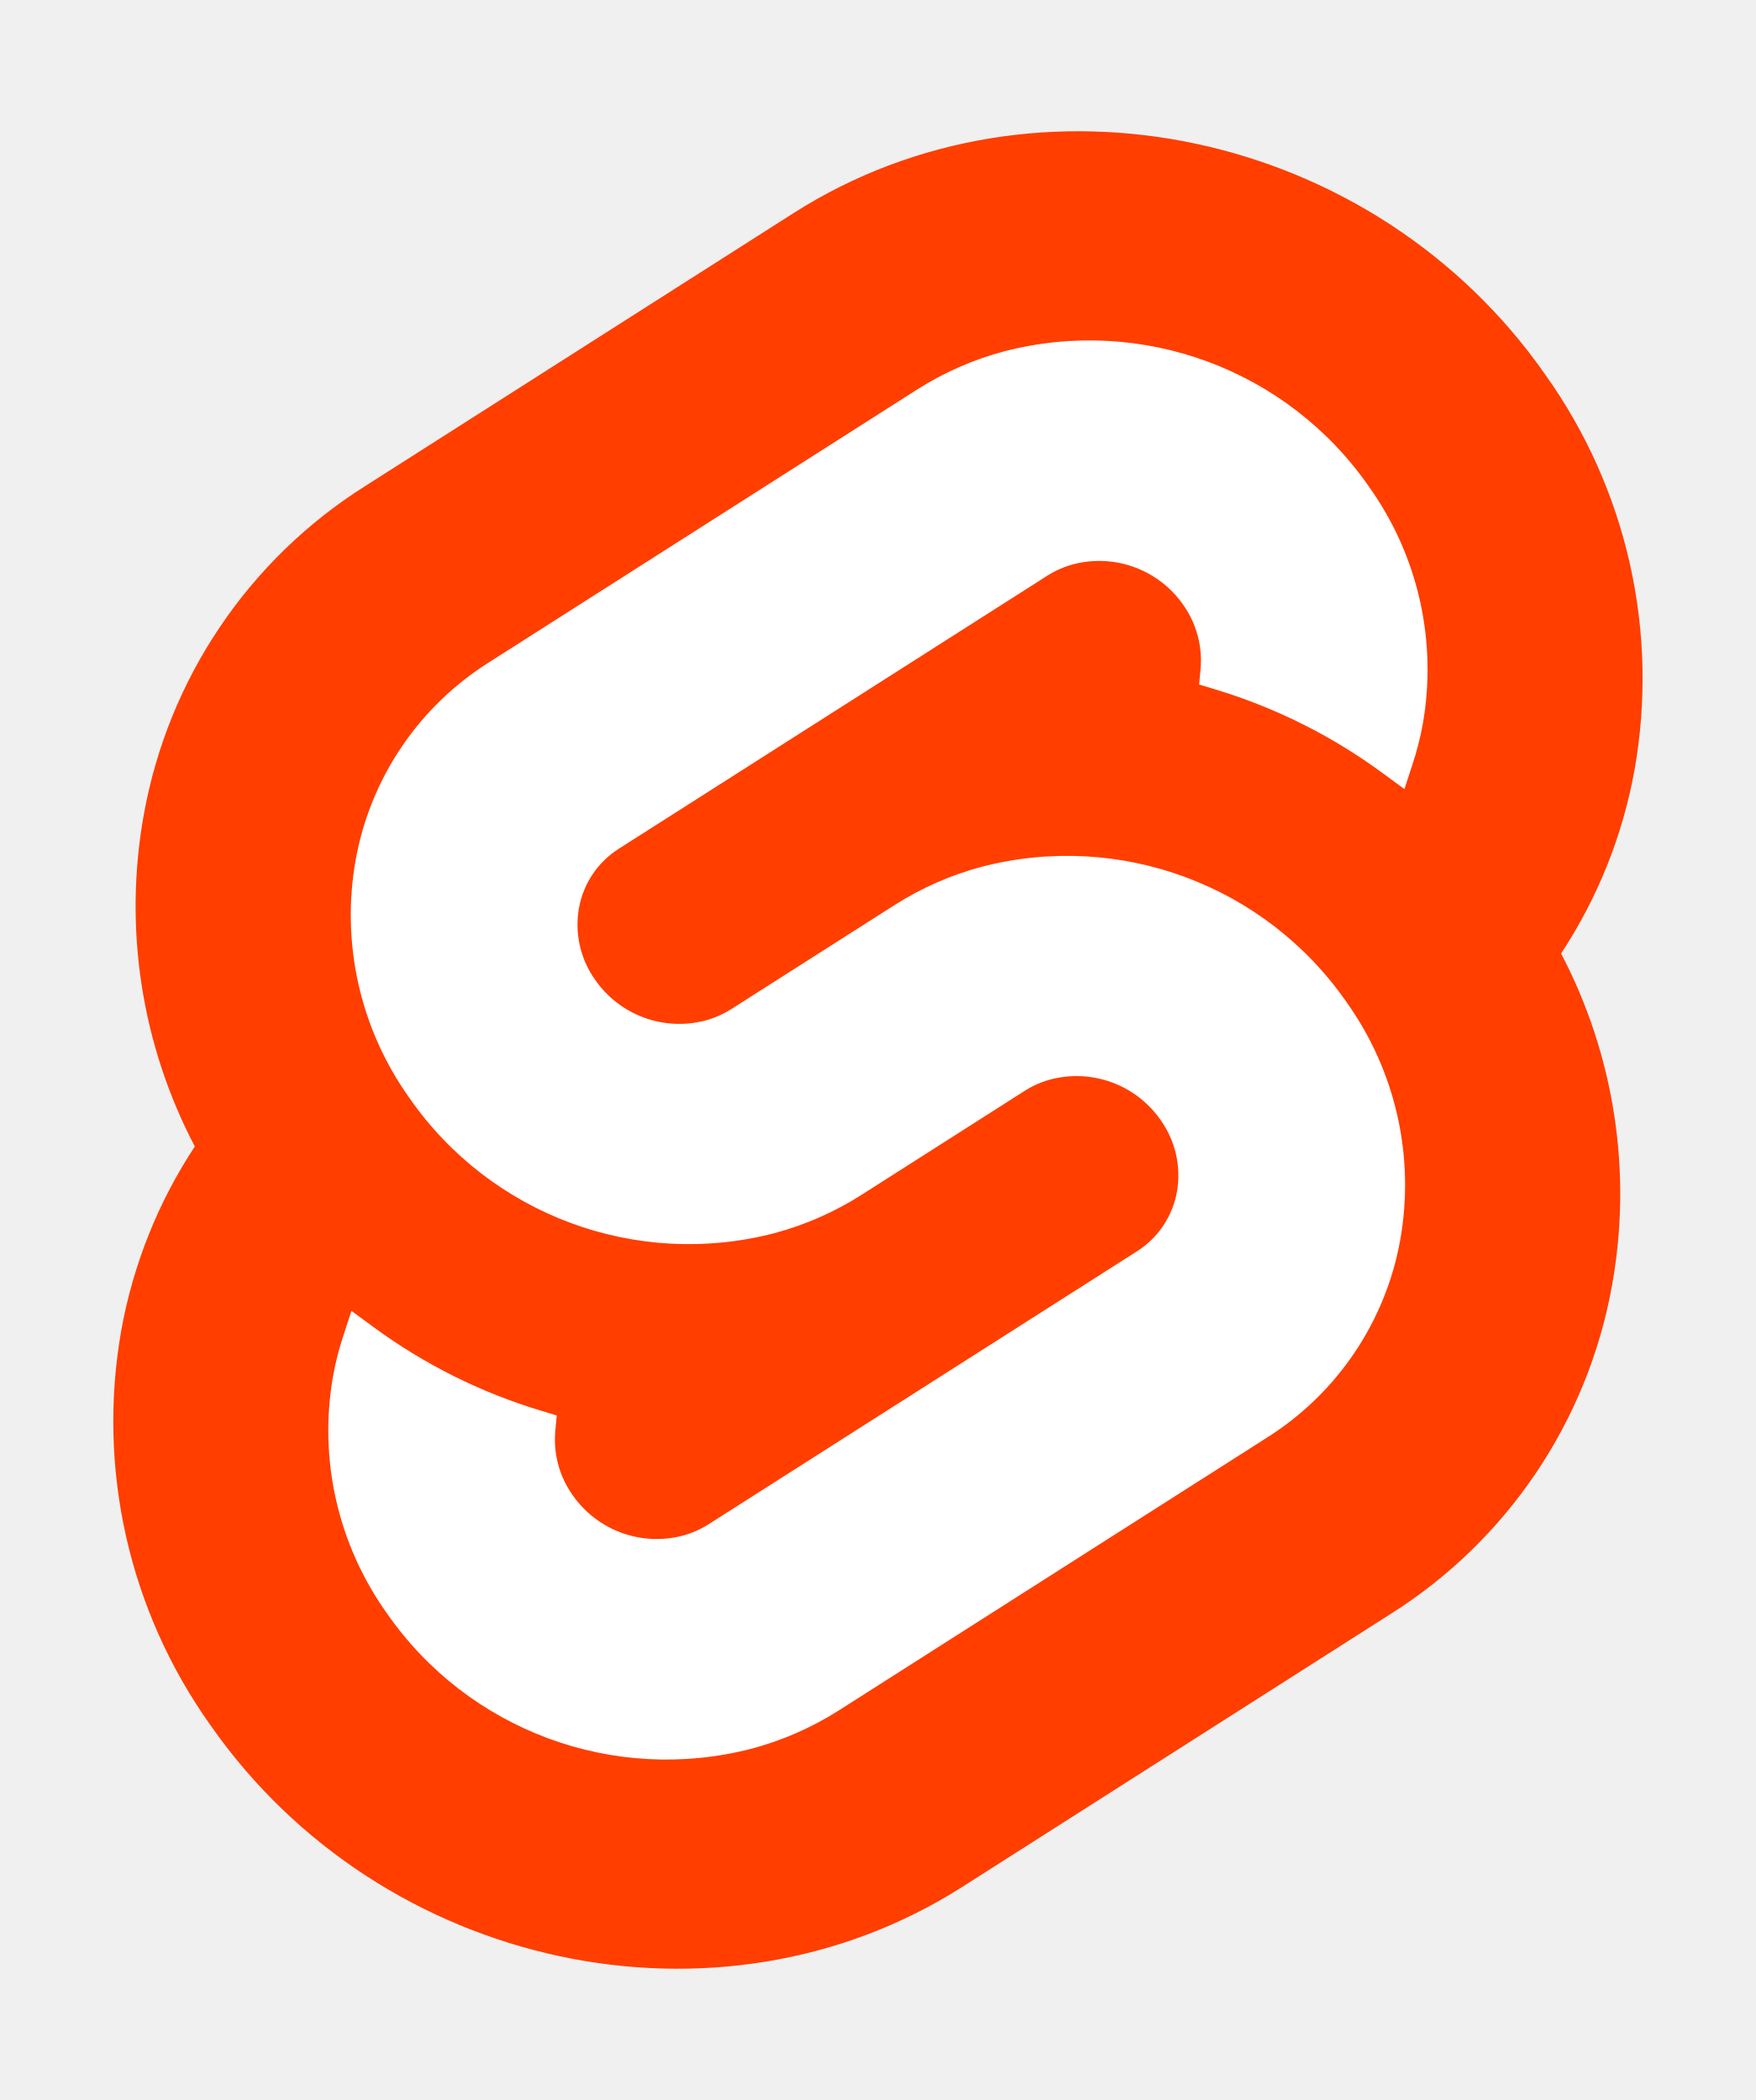
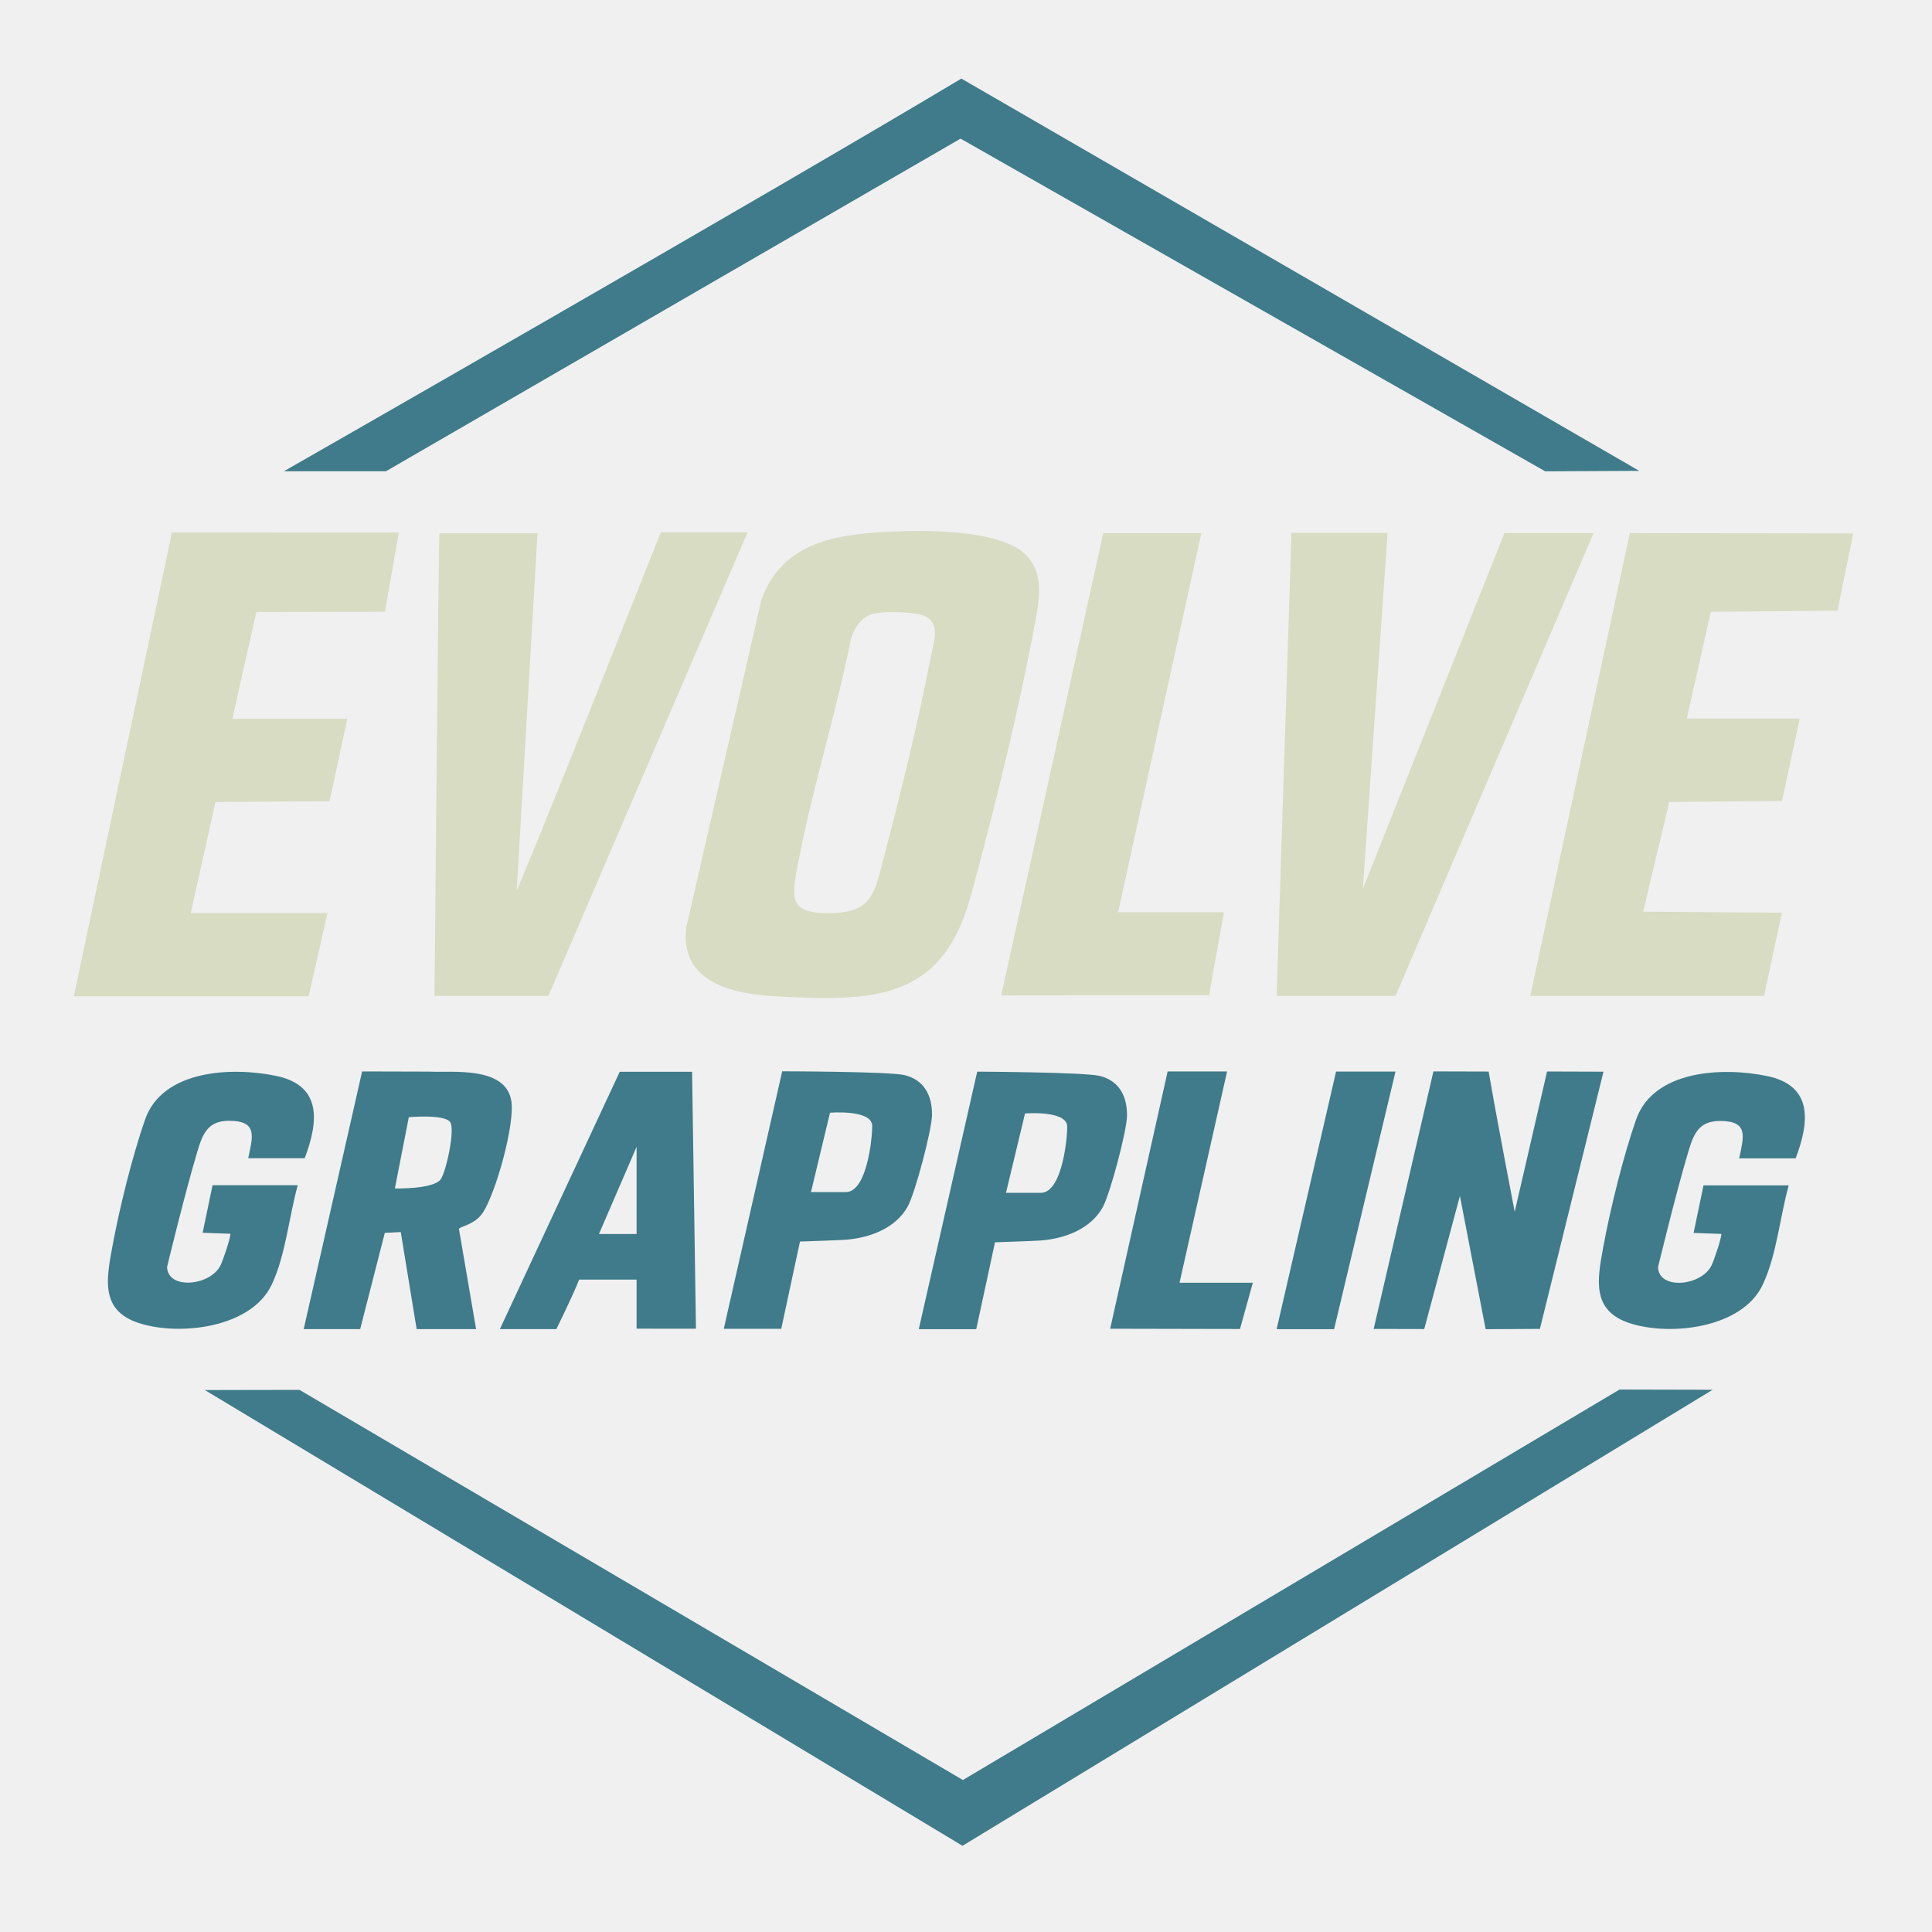
- <svg xmlns="http://www.w3.org/2000/svg" width="107" height="128" viewBox="0 0 107 128">
-   <path d="M94.157 22.819c-10.4-14.885-30.94-19.297-45.792-9.835L22.282 29.608A29.92 29.92 0 0 0 8.764 49.65a31.5 31.5 0 0 0 3.108 20.231 30 30 0 0 0-4.477 11.183 31.9 31.9 0 0 0 5.448 24.116c10.402 14.887 30.942 19.297 45.791 9.835l26.083-16.624A29.92 29.92 0 0 0 98.235 78.35a31.53 31.53 0 0 0-3.105-20.232 30 30 0 0 0 4.474-11.182 31.88 31.88 0 0 0-5.447-24.116" style="fill:#ff3e00" />
-   <path d="M45.817 106.582a20.72 20.72 0 0 1-22.237-8.243 19.17 19.17 0 0 1-3.277-14.503 18 18 0 0 1 .624-2.435l.49-1.498 1.337.981a33.6 33.6 0 0 0 10.203 5.098l.97.294-.09.968a5.85 5.85 0 0 0 1.052 3.878 6.24 6.24 0 0 0 6.695 2.485 5.8 5.8 0 0 0 1.603-.704L69.27 76.28a5.43 5.43 0 0 0 2.45-3.631 5.8 5.8 0 0 0-.987-4.371 6.24 6.24 0 0 0-6.698-2.487 5.7 5.7 0 0 0-1.6.704l-9.953 6.345a19 19 0 0 1-5.296 2.326 20.72 20.72 0 0 1-22.237-8.243 19.17 19.17 0 0 1-3.277-14.502 17.99 17.99 0 0 1 8.13-12.052l26.081-16.623a19 19 0 0 1 5.3-2.329 20.72 20.72 0 0 1 22.237 8.243 19.17 19.17 0 0 1 3.277 14.503 18 18 0 0 1-.624 2.435l-.49 1.498-1.337-.98a33.6 33.6 0 0 0-10.203-5.1l-.97-.294.09-.968a5.86 5.86 0 0 0-1.052-3.878 6.24 6.24 0 0 0-6.696-2.485 5.8 5.8 0 0 0-1.602.704L37.73 51.72a5.42 5.42 0 0 0-2.449 3.63 5.79 5.79 0 0 0 .986 4.372 6.24 6.24 0 0 0 6.698 2.486 5.8 5.8 0 0 0 1.602-.704l9.952-6.342a19 19 0 0 1 5.295-2.328 20.72 20.72 0 0 1 22.237 8.242 19.17 19.17 0 0 1 3.277 14.503 18 18 0 0 1-8.13 12.053l-26.081 16.622a19 19 0 0 1-5.3 2.328" style="fill:#fff" />
+ <svg xmlns="http://www.w3.org/2000/svg" version="1.1" id="svg1" width="5669.293" height="5669.293" viewBox="0 0 5669.293 5669.293">
+   <defs id="defs1">
+     <clipPath clipPathUnits="userSpaceOnUse" id="clipPath3">
+       <path d="M 0,4251.968 H 4251.968 V 0 H 0 Z" transform="translate(-624.7738,-3214.795)" id="path3" />
+     </clipPath>
+     <clipPath clipPathUnits="userSpaceOnUse" id="clipPath5">
+       <path d="M 0,4251.968 H 4251.968 V 0 H 0 Z" transform="translate(-3023.165,-1327.241)" id="path5" />
+     </clipPath>
+     <clipPath clipPathUnits="userSpaceOnUse" id="clipPath7">
+       <path d="M 0,4251.968 H 4251.968 V 0 H 0 Z" transform="translate(-989.9515,-1783.596)" id="path7" />
+     </clipPath>
+     <clipPath clipPathUnits="userSpaceOnUse" id="clipPath9">
+       <path d="M 0,4251.968 H 4251.968 V 0 H 0 Z" transform="translate(-546.2772,-1702.96)" id="path9" />
+     </clipPath>
+     <clipPath clipPathUnits="userSpaceOnUse" id="clipPath11">
+       <path d="M 0,4251.968 H 4251.968 V 0 H 0 Z" transform="translate(-3827.6,-1702.591)" id="path11" />
+     </clipPath>
+     <clipPath clipPathUnits="userSpaceOnUse" id="clipPath13">
+       <path d="M 0,4251.968 H 4251.968 V 0 H 0 Z" transform="translate(-1401.02,-1536.134)" id="path13" />
+     </clipPath>
+     <clipPath clipPathUnits="userSpaceOnUse" id="clipPath15">
+       <path d="M 0,4251.968 H 4251.968 V 0 H 0 Z" transform="translate(-1784.783,-1628.39)" id="path15" />
+     </clipPath>
+     <clipPath clipPathUnits="userSpaceOnUse" id="clipPath17">
+       <path d="M 0,4251.968 H 4251.968 V 0 H 0 Z" transform="translate(-2213.967,-1626.733)" id="path17" />
+     </clipPath>
+     <clipPath clipPathUnits="userSpaceOnUse" id="clipPath19">
+       <path d="M 0,4251.968 H 4251.968 V 0 H 0 Z" transform="translate(-2700.579,-1893.92)" id="path19" />
+     </clipPath>
+     <clipPath clipPathUnits="userSpaceOnUse" id="clipPath21">
+       <path d="M 0,4251.968 H 4251.968 V 0 H 0 Z" transform="translate(-3071.259,-1893.676)" id="path21" />
+     </clipPath>
+     <clipPath clipPathUnits="userSpaceOnUse" id="clipPath23">
+       <path d="M 0,4251.968 H 4251.968 V 0 H 0 Z" transform="translate(-1927.56,-2902.523)" id="path23" />
+     </clipPath>
+     <clipPath clipPathUnits="userSpaceOnUse" id="clipPath25">
+       <path d="M 0,4251.968 H 4251.968 V 0 H 0 Z" transform="translate(-1645.233,-3080.582)" id="path25" />
+     </clipPath>
+     <clipPath clipPathUnits="userSpaceOnUse" id="clipPath27">
+       <path d="M 0,4251.968 H 4251.968 V 0 H 0 Z" transform="translate(-3507.353,-3078.929)" id="path27" />
+     </clipPath>
+     <clipPath clipPathUnits="userSpaceOnUse" id="clipPath29">
+       <path d="M 0,4251.968 H 4251.968 V 0 H 0 Z" transform="translate(-162.515,-2059.446)" id="path29" />
+     </clipPath>
+     <clipPath clipPathUnits="userSpaceOnUse" id="clipPath31">
+       <path d="M 0,4251.968 H 4251.968 V 0 H 0 Z" transform="translate(-4078.594,-3078.024)" id="path31" />
+     </clipPath>
+     <clipPath clipPathUnits="userSpaceOnUse" id="clipPath33">
+       <path d="M 0,4251.968 H 4251.968 V 0 H 0 Z" transform="translate(-2643.887,-3078.496)" id="path33" />
+     </clipPath>
+   </defs>
+   <g id="layer-MC0">
+     <path id="path1" d="M 0,0 208.261,0.417 1668.263,-858.215 3113.392,1.158 3318.312,0.657 1667.402,-1002.949 Z" style="fill:#3f7b8a;fill-opacity:1;fill-rule:nonzero;stroke:none" transform="matrix(1.333333,0,0,-1.333333,601.1912,4079.04)" />
+     <path id="path2" d="M 0,0 C 0,0 1042.252,595.781 1491.043,864.223 L 2982.858,0.889 2775.997,-0.148 1489.224,732.092 224.588,0 Z" style="fill:#3f7b8a;fill-opacity:1;fill-rule:nonzero;stroke:none" transform="matrix(1.333333,0,0,-1.333333,833.0317,1382.9)" clip-path="url(#clipPath3)" />
+     <path id="path4" d="m 0,0 131.537,566.784 121.535,-0.327 c 17.774,-103.891 57.335,-308.744 57.335,-308.744 l 71.219,308.865 124.19,-0.411 L 365.856,0.084 246.426,-0.564 189.824,292.661 111.327,-0.243 Z" style="fill:#3f7b8a;fill-opacity:1;fill-rule:nonzero;stroke:none" transform="matrix(1.333333,0,0,-1.333333,4030.887,3899.639)" clip-path="url(#clipPath5)" />
+     <path id="path6" d="m 0,0 c -15.504,16.51 -90.235,9.615 -90.235,9.615 l -30.684,-156.786 c 0,0 83.074,-2.127 100.429,19.461 C -8.758,-113.117 13.359,-14.227 0,0 M 57.833,-456.786 H -72.995 l -34.941,213.632 -35.128,-1.833 -54.218,-211.799 h -124.286 l 128.581,567.134 148.158,-0.393 C 4.154,107.343 122.358,122.844 135.284,45.854 143.833,-5.07 101.653,-155.413 73.251,-199.646 55.11,-227.9 20.783,-230.809 20.116,-236.401 Z" style="fill:#3f7b8a;fill-opacity:1;fill-rule:nonzero;stroke:none" transform="matrix(1.333333,0,0,-1.333333,1319.935,3291.166)" clip-path="url(#clipPath7)" />
+     <path id="path8" d="m 0,0 c 9.782,46.906 21.931,82.259 -41.917,82.38 -47.837,0.091 -58.662,-29.822 -70.222,-68.363 -27.151,-90.523 -66.473,-253.468 -66.473,-253.468 1.755,-51.12 95.847,-41.428 117.784,3.939 5.585,11.549 21.065,56.876 21.682,69.247 l -61.135,2.227 21.784,104.638 h 187.52 c -19.652,-70.812 -26.352,-153.112 -57.324,-218.864 -44.906,-95.33 -203.064,-113.642 -292.54,-84.478 -83.964,27.367 -71.575,95.038 -58.704,165.345 15.851,86.584 44.488,202.161 72.611,282.6 38.39,109.807 191.435,116.136 288.231,96.02 C 163.312,160.022 154.553,79.818 124.287,0 Z" style="fill:#3f7b8a;fill-opacity:1;fill-rule:nonzero;stroke:none" transform="matrix(1.333333,0,0,-1.333333,728.3696,3398.68)" clip-path="url(#clipPath9)" />
+     <path id="path10" d="m 0,0 c 9.782,46.907 21.932,82.26 -41.917,82.381 -47.837,0.09 -58.661,-29.823 -70.222,-68.363 -27.151,-90.523 -66.472,-253.468 -66.472,-253.468 1.754,-51.12 95.846,-41.429 117.784,3.939 5.584,11.549 21.064,56.876 21.681,69.247 l -61.135,2.226 21.784,104.639 h 187.52 c -19.652,-70.812 -26.351,-153.112 -57.324,-218.864 -44.905,-95.33 -203.063,-113.642 -292.54,-84.478 -83.964,27.366 -71.574,95.038 -58.704,165.345 15.851,86.583 44.488,202.161 72.611,282.6 38.39,109.806 191.435,116.136 288.232,96.02 C 163.312,160.022 154.554,79.819 124.287,0 Z" style="fill:#3f7b8a;fill-opacity:1;fill-rule:nonzero;stroke:none" transform="matrix(1.333333,0,0,-1.333333,5103.466,3399.172)" clip-path="url(#clipPath11)" />
+     <path id="path12" d="M 0,0 V 191.882 L -82.858,0 Z M 122.106,357.109 130.644,-208.389 0,-208.31 v 108.009 h -126.467 c -14.206,-36.582 -50.151,-109.023 -50.151,-109.023 h -124.286 l 263.836,566.433 z" style="fill:#3f7b8a;fill-opacity:1;fill-rule:nonzero;stroke:none" transform="matrix(1.333333,0,0,-1.333333,1868.027,3621.115)" clip-path="url(#clipPath13)" />
+     <path id="path14" d="m 0,0 h 76.316 c 50.62,-0.479 60.336,138.188 58.133,149.388 -6.387,32.468 -92.527,25.311 -92.527,25.311 z m -65.414,-300.904 h -126.467 l 128.575,566.75 c 0,0 235.826,-0.293 269.242,-8.406 42.597,-10.339 61.129,-44.344 60.428,-88.155 -0.536,-33.58 -37.272,-171.816 -53.526,-201.144 -26.644,-48.077 -84.077,-69.041 -136.352,-72.973 -17.382,-1.308 -100.659,-4.003 -100.659,-4.003 z" style="fill:#3f7b8a;fill-opacity:1;fill-rule:nonzero;stroke:none" transform="matrix(1.333333,0,0,-1.333333,2379.71,3498.106)" clip-path="url(#clipPath15)" />
+     <path id="path16" d="m 0,0 h 76.316 c 50.62,-0.479 60.336,138.187 58.133,149.387 -6.387,32.468 -92.527,25.312 -92.527,25.312 z m -65.414,-299.984 h -126.467 l 128.574,566.751 c 0,0 235.827,-1.215 269.243,-9.327 42.596,-10.34 61.128,-44.345 60.428,-88.156 -0.537,-33.58 -37.272,-171.815 -53.526,-201.143 -26.645,-48.077 -84.077,-69.041 -136.352,-72.974 -17.382,-1.308 -100.66,-4.002 -100.66,-4.002 z" style="fill:#3f7b8a;fill-opacity:1;fill-rule:nonzero;stroke:none" transform="matrix(1.333333,0,0,-1.333333,2951.956,3500.316)" clip-path="url(#clipPath17)" />
+     <path id="path18" d="M 0,0 -104.662,-465.022 H 56.692 l -28.307,-101.812 -285.68,0.589 L -130.828,0 Z" style="fill:#3f7b8a;fill-opacity:1;fill-rule:nonzero;stroke:none" transform="matrix(1.333333,0,0,-1.333333,3600.772,3144.067)" clip-path="url(#clipPath19)" />
+     <path id="path20" d="M 0,0 -135.189,-566.922 H -261.656 L -130.828,0 Z" style="fill:#3f7b8a;fill-opacity:1;fill-rule:nonzero;stroke:none" transform="matrix(1.333333,0,0,-1.333333,4095.012,3144.392)" clip-path="url(#clipPath21)" />
+     <path id="path22" d="m 0,0 c -29.356,-4.943 -45.086,-28.237 -54.369,-54.655 -34.289,-172.541 -83.9,-323.466 -116.813,-496.182 -14.403,-75.587 -22.255,-111.679 74.4,-109.292 88.484,2.184 94.222,45.154 113.227,117.908 38.682,148.086 75.868,296.857 104.66,447.282 5.104,26.666 20.067,65.551 -6.653,85.017 C 95.334,4.005 23.786,4.005 0,0 M 17.678,178.564 C 96.729,183.15 265.251,186.05 326.141,131.993 373.96,89.539 358.916,24.605 348.661,-30.313 312.528,-223.804 260.756,-431.646 209.19,-621.581 146.418,-852.785 -4.166,-855.053 -219.303,-843.285 c -95.093,5.201 -211.607,29.41 -198.136,150.599 l 165.545,722.172 c 44.189,121.456 153.097,142.321 269.572,149.078" style="fill:#d8dcc3;fill-opacity:1;fill-rule:nonzero;stroke:none" transform="matrix(1.333333,0,0,-1.333333,2570.081,1799.262)" clip-path="url(#clipPath23)" />
+     <path id="path24" d="m 0,0 -438.274,-1020.459 h -250.754 c 0,0 9.233,1018.184 10.903,1018.184 h 215.866 l -45.79,-787.098 C -399.47,-529.841 -191.88,0 -190.622,0 Z" style="fill:#d8dcc3;fill-opacity:1;fill-rule:nonzero;stroke:none" transform="matrix(1.333333,0,0,-1.333333,2193.644,1561.851)" clip-path="url(#clipPath25)" />
+     <path id="path26" d="M 0,0 -436.094,-1018.861 H -697.75 L -665.043,0.244 h 211.506 L -508.049,-783.415 -196.242,0 Z" style="fill:#d8dcc3;fill-opacity:1;fill-rule:nonzero;stroke:none" transform="matrix(1.333333,0,0,-1.333333,4676.47,1564.055)" clip-path="url(#clipPath27)" />
+     <path id="path28" d="M 0,0 215.875,1020.556 715.209,1020.454 684.628,846.058 401.639,845.576 348.875,610.531 H 601.809 L 562.799,429.155 311.734,427.444 257.295,183.159 H 558.2 L 516.771,0 Z" style="fill:#d8dcc3;fill-opacity:1;fill-rule:nonzero;stroke:none" transform="matrix(1.333333,0,0,-1.333333,216.6867,2923.365)" clip-path="url(#clipPath29)" />
+     <path id="path30" d="m 0,0 -34.595,-170.005 -278.773,-2.495 -52.909,-234.925 h 248.573 l -38.95,-181.277 -248.286,-2.453 -57.341,-241.401 305.302,-2.257 -39.222,-183.143 h -514.59 L -491.638,0.607 Z" style="fill:#d8dcc3;fill-opacity:1;fill-rule:nonzero;stroke:none" transform="matrix(1.333333,0,0,-1.333333,5438.125,1565.262)" clip-path="url(#clipPath31)" />
+     <path id="path32" d="M 0,0 -183.159,-834.104 H 49.813 l -32.895,-182.639 -457.356,-0.49 L -215.866,0 Z" style="fill:#d8dcc3;fill-opacity:1;fill-rule:nonzero;stroke:none" transform="matrix(1.333333,0,0,-1.333333,3525.182,1564.632)" clip-path="url(#clipPath33)" />
+   </g>
</svg>
